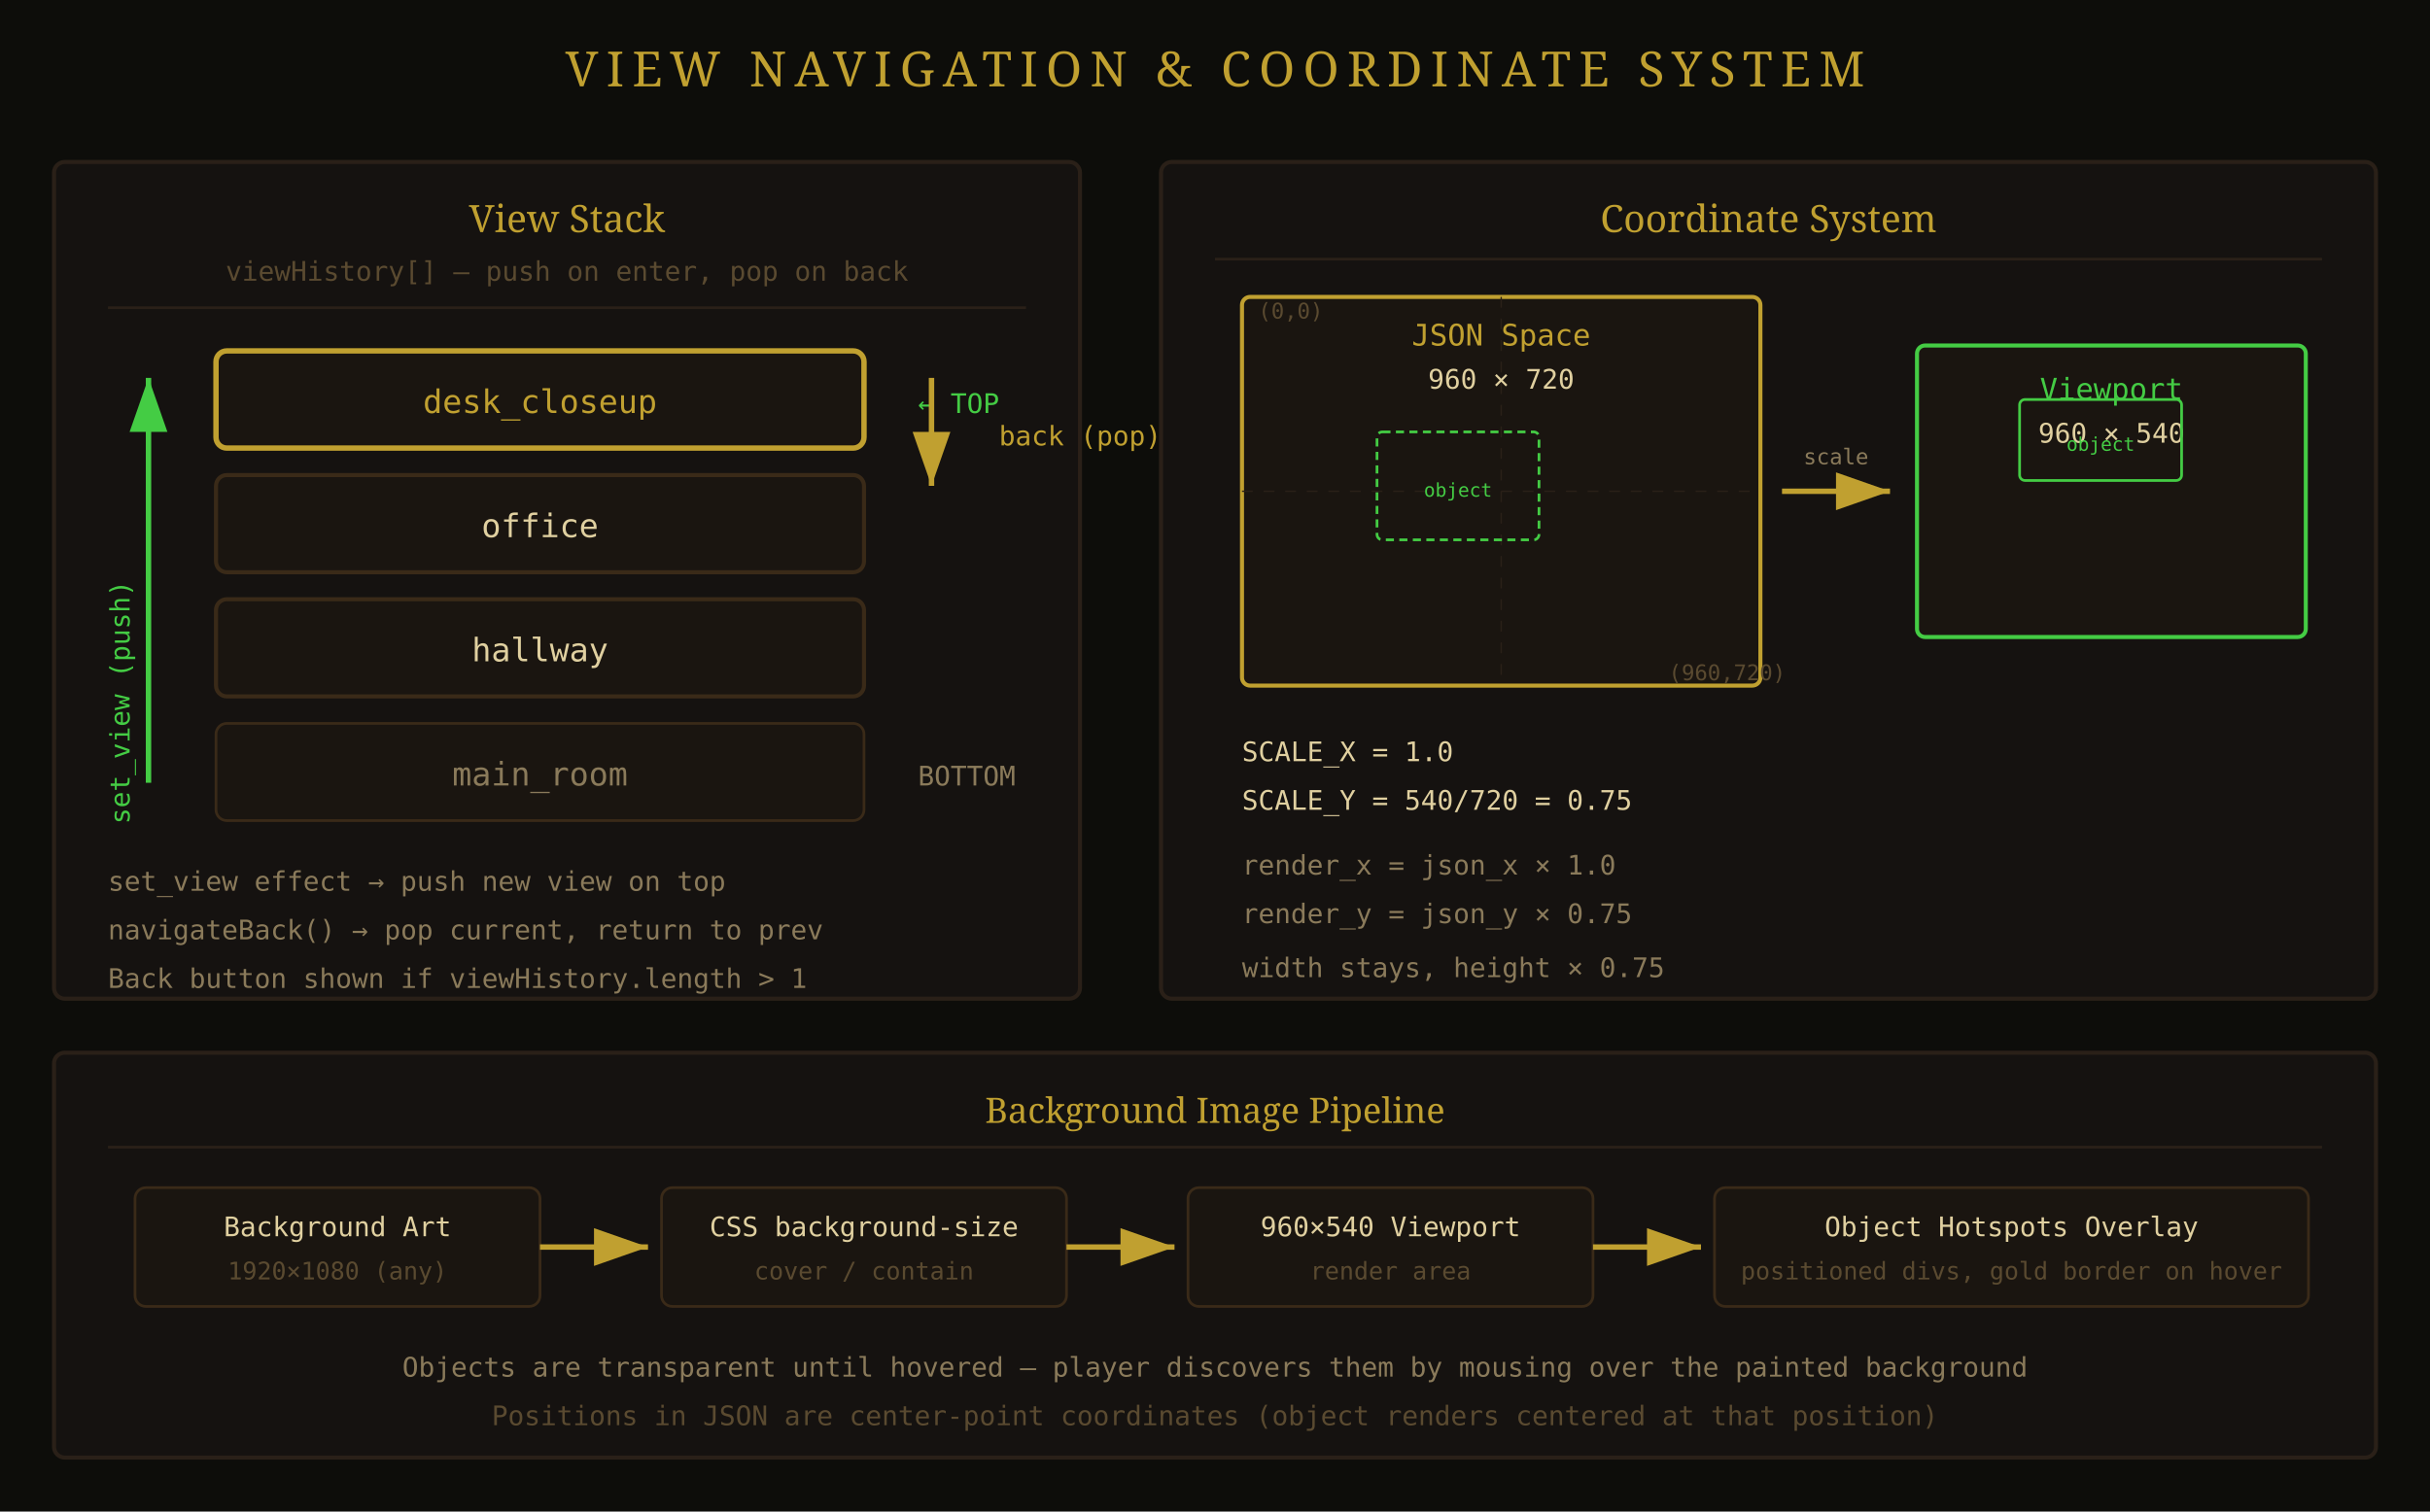
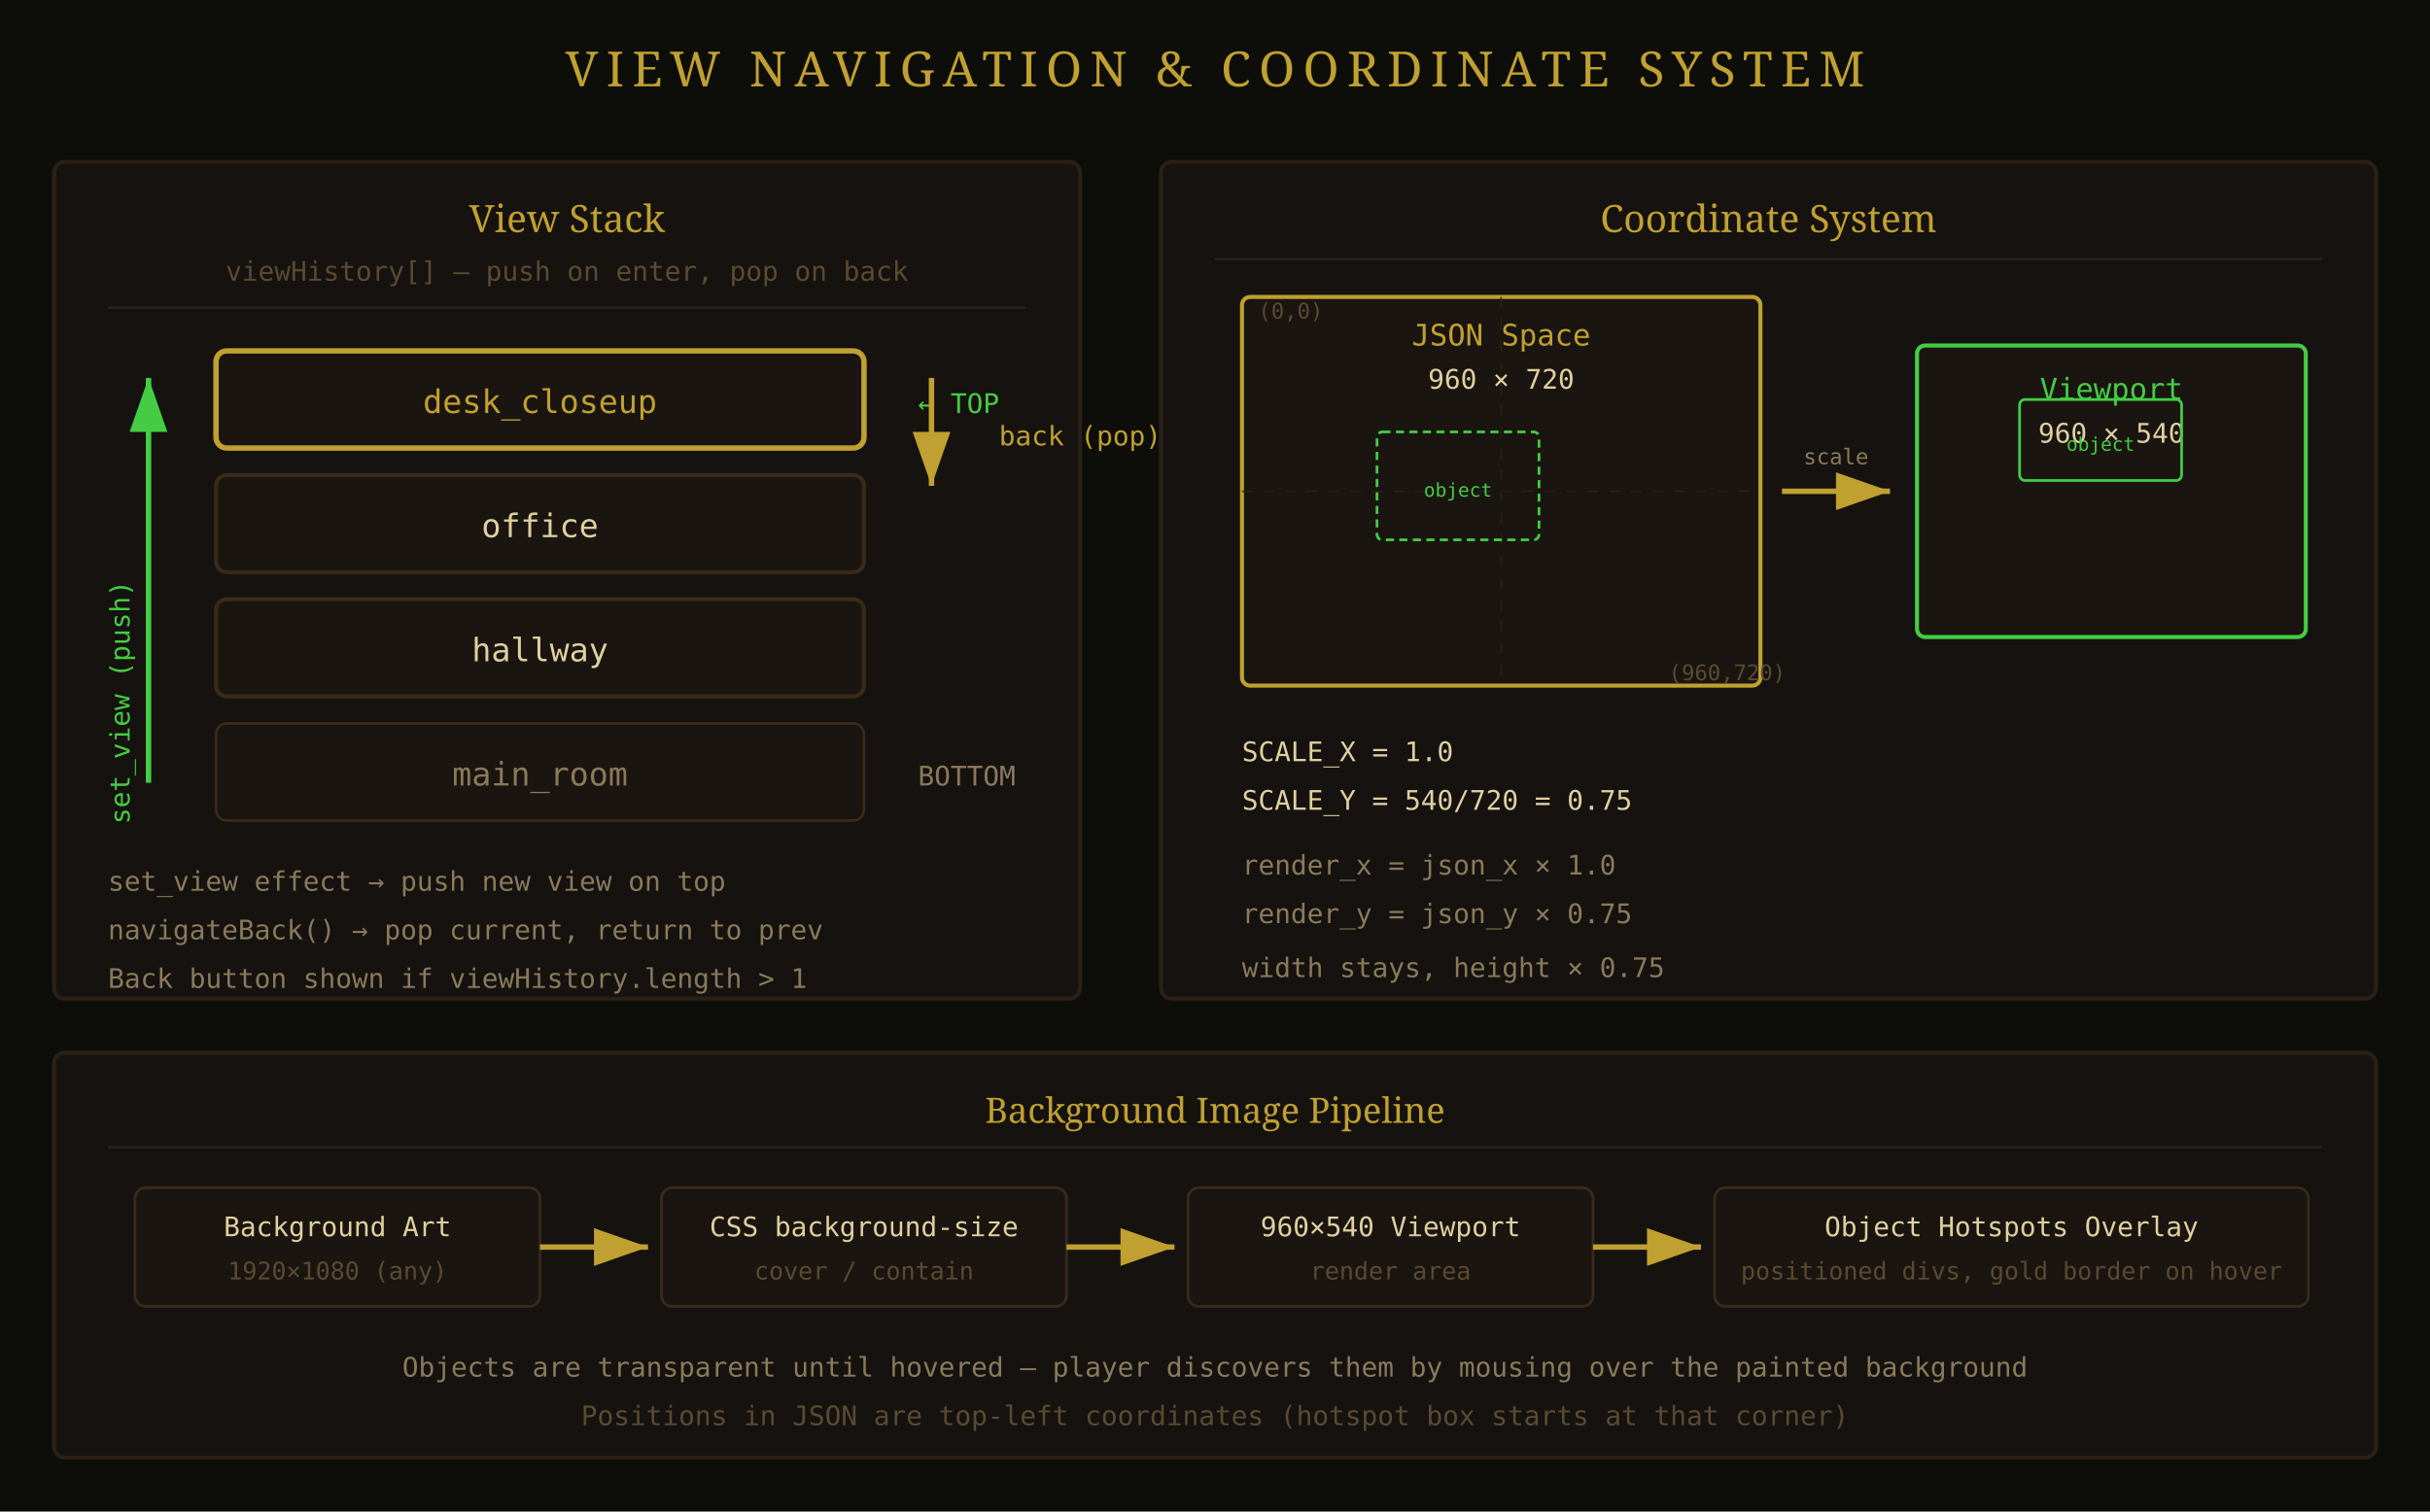
<svg xmlns="http://www.w3.org/2000/svg" viewBox="0 0 900 560">
  <defs>
    <marker id="vGold" markerWidth="10" markerHeight="7" refX="10" refY="3.5" orient="auto">
      <polygon points="0 0, 10 3.5, 0 7" fill="#c0a030" />
    </marker>
    <marker id="vGreen" markerWidth="10" markerHeight="7" refX="10" refY="3.5" orient="auto">
      <polygon points="0 0, 10 3.5, 0 7" fill="#44cc44" />
    </marker>
  </defs>
  <rect width="900" height="560" fill="#0d0d0a" />
  <text x="450" y="32" text-anchor="middle" font-family="Georgia, serif" font-size="18" fill="#c0a030" letter-spacing="3">VIEW NAVIGATION &amp; COORDINATE SYSTEM</text>
  <rect x="20" y="60" width="380" height="310" rx="4" fill="#151210" stroke="#2a2018" stroke-width="1.5" />
  <text x="210" y="86" text-anchor="middle" font-family="Georgia, serif" font-size="14" fill="#c0a030">View Stack</text>
  <text x="210" y="104" text-anchor="middle" font-family="monospace" font-size="10" fill="#5a4a30">viewHistory[] — push on enter, pop on back</text>
  <line x1="40" y1="114" x2="380" y2="114" stroke="#2a2018" stroke-width="1" />
  <rect x="80" y="130" width="240" height="36" rx="4" fill="#1a1510" stroke="#c0a030" stroke-width="2" />
  <text x="200" y="153" text-anchor="middle" font-family="monospace" font-size="12" fill="#c0a030">desk_closeup</text>
  <text x="340" y="153" font-family="monospace" font-size="10" fill="#44cc44">← TOP</text>
  <rect x="80" y="176" width="240" height="36" rx="4" fill="#1a1510" stroke="#3a2a18" stroke-width="1.5" />
  <text x="200" y="199" text-anchor="middle" font-family="monospace" font-size="12" fill="#e0d0a0">office</text>
  <rect x="80" y="222" width="240" height="36" rx="4" fill="#1a1510" stroke="#3a2a18" stroke-width="1.5" />
  <text x="200" y="245" text-anchor="middle" font-family="monospace" font-size="12" fill="#e0d0a0">hallway</text>
  <rect x="80" y="268" width="240" height="36" rx="4" fill="#1a1510" stroke="#3a2a18" stroke-width="1" />
  <text x="200" y="291" text-anchor="middle" font-family="monospace" font-size="12" fill="#8a7a5a">main_room</text>
  <text x="340" y="291" font-family="monospace" font-size="10" fill="#8a7a5a">BOTTOM</text>
  <line x1="55" y1="290" x2="55" y2="140" stroke="#44cc44" stroke-width="2" marker-end="url(#vGreen)" />
  <text x="48" y="215" text-anchor="end" font-family="monospace" font-size="10" fill="#44cc44" transform="rotate(-90,48,215)">set_view (push)</text>
  <line x1="345" y1="140" x2="345" y2="180" stroke="#c0a030" stroke-width="2" marker-end="url(#vGold)" />
  <text x="370" y="165" font-family="monospace" font-size="10" fill="#c0a030">back (pop)</text>
  <text x="40" y="330" font-family="monospace" font-size="10" fill="#8a7a5a">set_view effect → push new view on top</text>
  <text x="40" y="348" font-family="monospace" font-size="10" fill="#8a7a5a">navigateBack() → pop current, return to prev</text>
  <text x="40" y="366" font-family="monospace" font-size="10" fill="#8a7a5a">Back button shown if viewHistory.length &gt; 1</text>
  <rect x="430" y="60" width="450" height="310" rx="4" fill="#151210" stroke="#2a2018" stroke-width="1.5" />
  <text x="655" y="86" text-anchor="middle" font-family="Georgia, serif" font-size="14" fill="#c0a030">Coordinate System</text>
  <line x1="450" y1="96" x2="860" y2="96" stroke="#2a2018" stroke-width="1" />
  <rect x="460" y="110" width="192" height="144" rx="3" fill="#1a1510" stroke="#c0a030" stroke-width="1.5" />
  <text x="556" y="128" text-anchor="middle" font-family="monospace" font-size="11" fill="#c0a030">JSON Space</text>
  <text x="556" y="144" text-anchor="middle" font-family="monospace" font-size="10" fill="#e0d0a0">960 × 720</text>
  <text x="466" y="118" font-family="monospace" font-size="8" fill="#5a4a30">(0,0)</text>
  <text x="618" y="252" font-family="monospace" font-size="8" fill="#5a4a30">(960,720)</text>
  <line x1="460" y1="182" x2="652" y2="182" stroke="#2a2018" stroke-width="0.5" stroke-dasharray="4,4" />
  <line x1="556" y1="110" x2="556" y2="254" stroke="#2a2018" stroke-width="0.5" stroke-dasharray="4,4" />
  <rect x="510" y="160" width="60" height="40" rx="2" fill="none" stroke="#44cc44" stroke-width="1" stroke-dasharray="3,2" />
  <text x="540" y="184" text-anchor="middle" font-family="monospace" font-size="7" fill="#44cc44">object</text>
  <line x1="660" y1="182" x2="700" y2="182" stroke="#c0a030" stroke-width="2" marker-end="url(#vGold)" />
  <text x="680" y="172" text-anchor="middle" font-family="monospace" font-size="8" fill="#8a7a5a">scale</text>
  <rect x="710" y="128" width="144" height="108" rx="3" fill="#1a1510" stroke="#44cc44" stroke-width="1.5" />
  <text x="782" y="148" text-anchor="middle" font-family="monospace" font-size="11" fill="#44cc44">Viewport</text>
  <text x="782" y="164" text-anchor="middle" font-family="monospace" font-size="10" fill="#e0d0a0">960 × 540</text>
  <rect x="748" y="148" width="60" height="30" rx="2" fill="none" stroke="#44cc44" stroke-width="1" />
  <text x="778" y="167" text-anchor="middle" font-family="monospace" font-size="7" fill="#44cc44">object</text>
  <text x="460" y="282" font-family="monospace" font-size="10" fill="#e0d0a0">SCALE_X = 1.0</text>
  <text x="460" y="300" font-family="monospace" font-size="10" fill="#e0d0a0">SCALE_Y = 540/720 = 0.75</text>
  <text x="460" y="324" font-family="monospace" font-size="10" fill="#8a7a5a">render_x = json_x × 1.0</text>
  <text x="460" y="342" font-family="monospace" font-size="10" fill="#8a7a5a">render_y = json_y × 0.75</text>
  <text x="460" y="362" font-family="monospace" font-size="10" fill="#8a7a5a">width stays, height × 0.75</text>
  <rect x="20" y="390" width="860" height="150" rx="4" fill="#151210" stroke="#2a2018" stroke-width="1.5" />
  <text x="450" y="416" text-anchor="middle" font-family="Georgia, serif" font-size="13" fill="#c0a030">Background Image Pipeline</text>
  <line x1="40" y1="425" x2="860" y2="425" stroke="#2a2018" stroke-width="1" />
  <rect x="50" y="440" width="150" height="44" rx="4" fill="#1a1510" stroke="#3a2a18" stroke-width="1" />
  <text x="125" y="458" text-anchor="middle" font-family="monospace" font-size="10" fill="#e0d0a0">Background Art</text>
  <text x="125" y="474" text-anchor="middle" font-family="monospace" font-size="9" fill="#5a4a30">1920×1080 (any)</text>
  <line x1="200" y1="462" x2="240" y2="462" stroke="#c0a030" stroke-width="2" marker-end="url(#vGold)" />
  <rect x="245" y="440" width="150" height="44" rx="4" fill="#1a1510" stroke="#3a2a18" stroke-width="1" />
  <text x="320" y="458" text-anchor="middle" font-family="monospace" font-size="10" fill="#e0d0a0">CSS background-size</text>
  <text x="320" y="474" text-anchor="middle" font-family="monospace" font-size="9" fill="#5a4a30">cover / contain</text>
  <line x1="395" y1="462" x2="435" y2="462" stroke="#c0a030" stroke-width="2" marker-end="url(#vGold)" />
  <rect x="440" y="440" width="150" height="44" rx="4" fill="#1a1510" stroke="#3a2a18" stroke-width="1" />
  <text x="515" y="458" text-anchor="middle" font-family="monospace" font-size="10" fill="#e0d0a0">960×540 Viewport</text>
  <text x="515" y="474" text-anchor="middle" font-family="monospace" font-size="9" fill="#5a4a30">render area</text>
  <line x1="590" y1="462" x2="630" y2="462" stroke="#c0a030" stroke-width="2" marker-end="url(#vGold)" />
  <rect x="635" y="440" width="220" height="44" rx="4" fill="#1a1510" stroke="#3a2a18" stroke-width="1" />
  <text x="745" y="458" text-anchor="middle" font-family="monospace" font-size="10" fill="#e0d0a0">Object Hotspots Overlay</text>
  <text x="745" y="474" text-anchor="middle" font-family="monospace" font-size="9" fill="#5a4a30">positioned divs, gold border on hover</text>
  <text x="450" y="510" text-anchor="middle" font-family="monospace" font-size="10" fill="#8a7a5a">Objects are transparent until hovered — player discovers them by mousing over the painted background</text>
-   <text x="450" y="528" text-anchor="middle" font-family="monospace" font-size="10" fill="#5a4a30">Positions in JSON are center-point coordinates (object renders centered at that position)</text>
+   <text x="450" y="528" text-anchor="middle" font-family="monospace" font-size="10" fill="#5a4a30">Positions in JSON are top-left coordinates (hotspot box starts at that corner)</text>
</svg>
